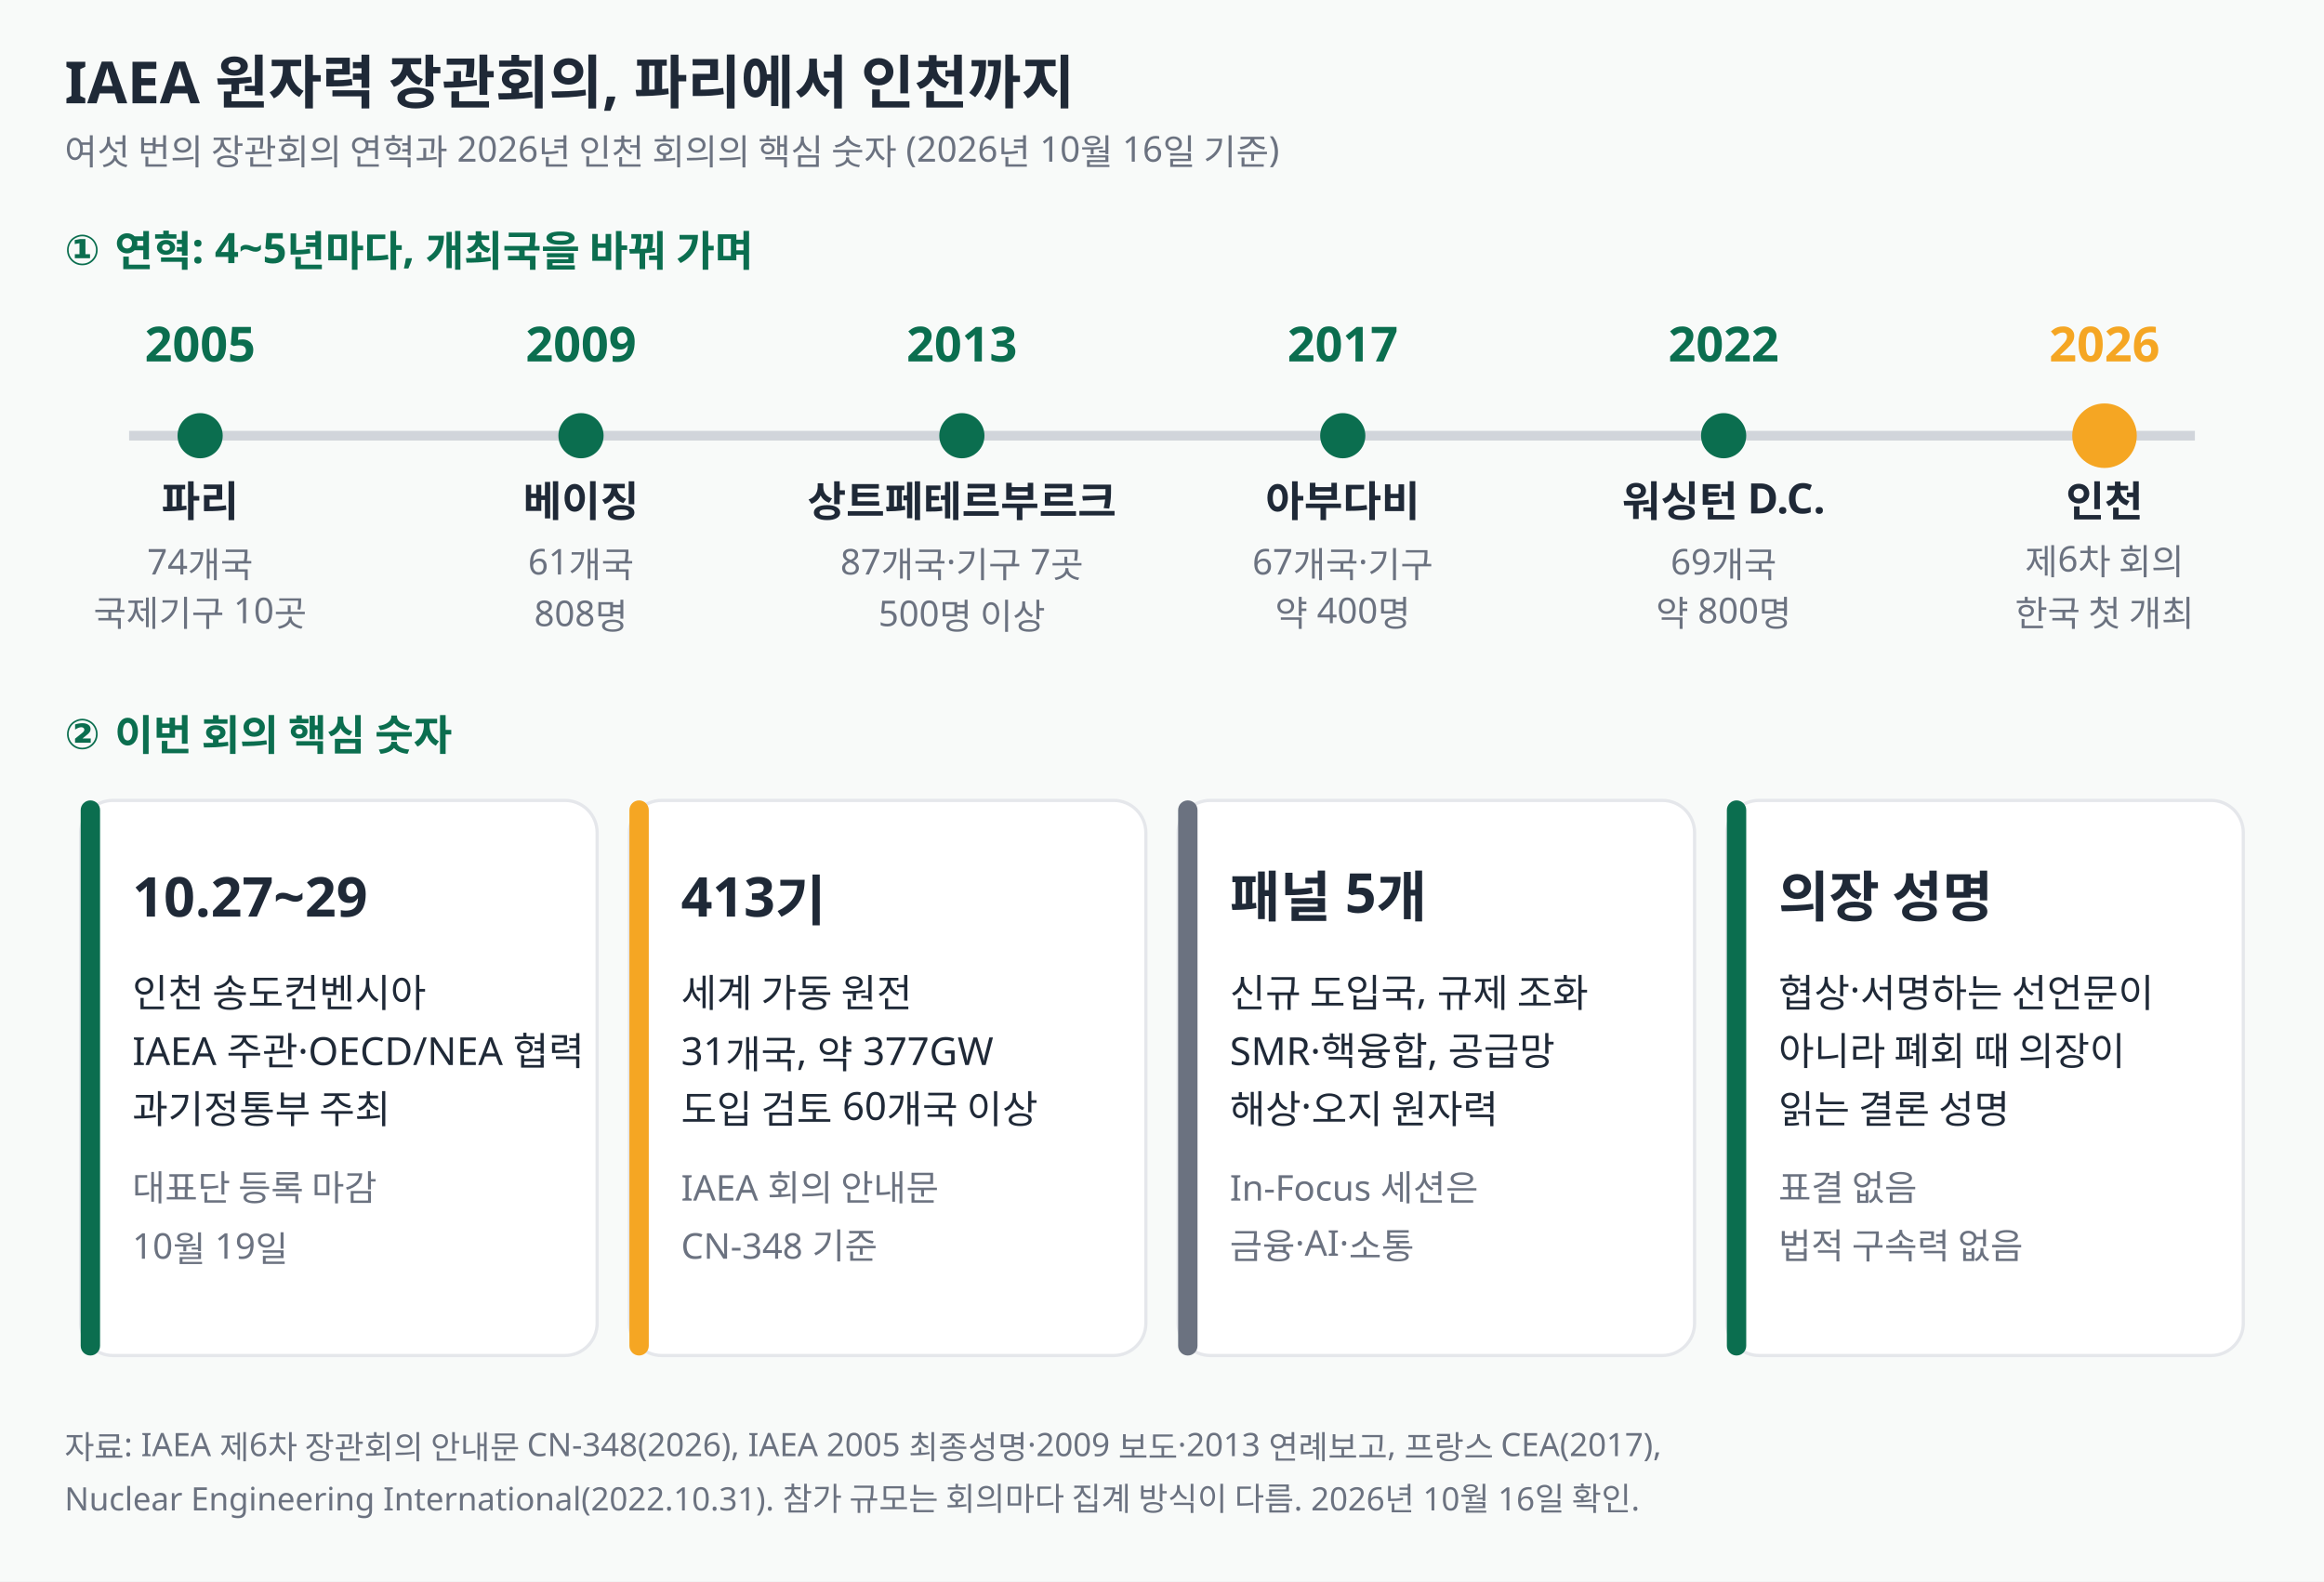
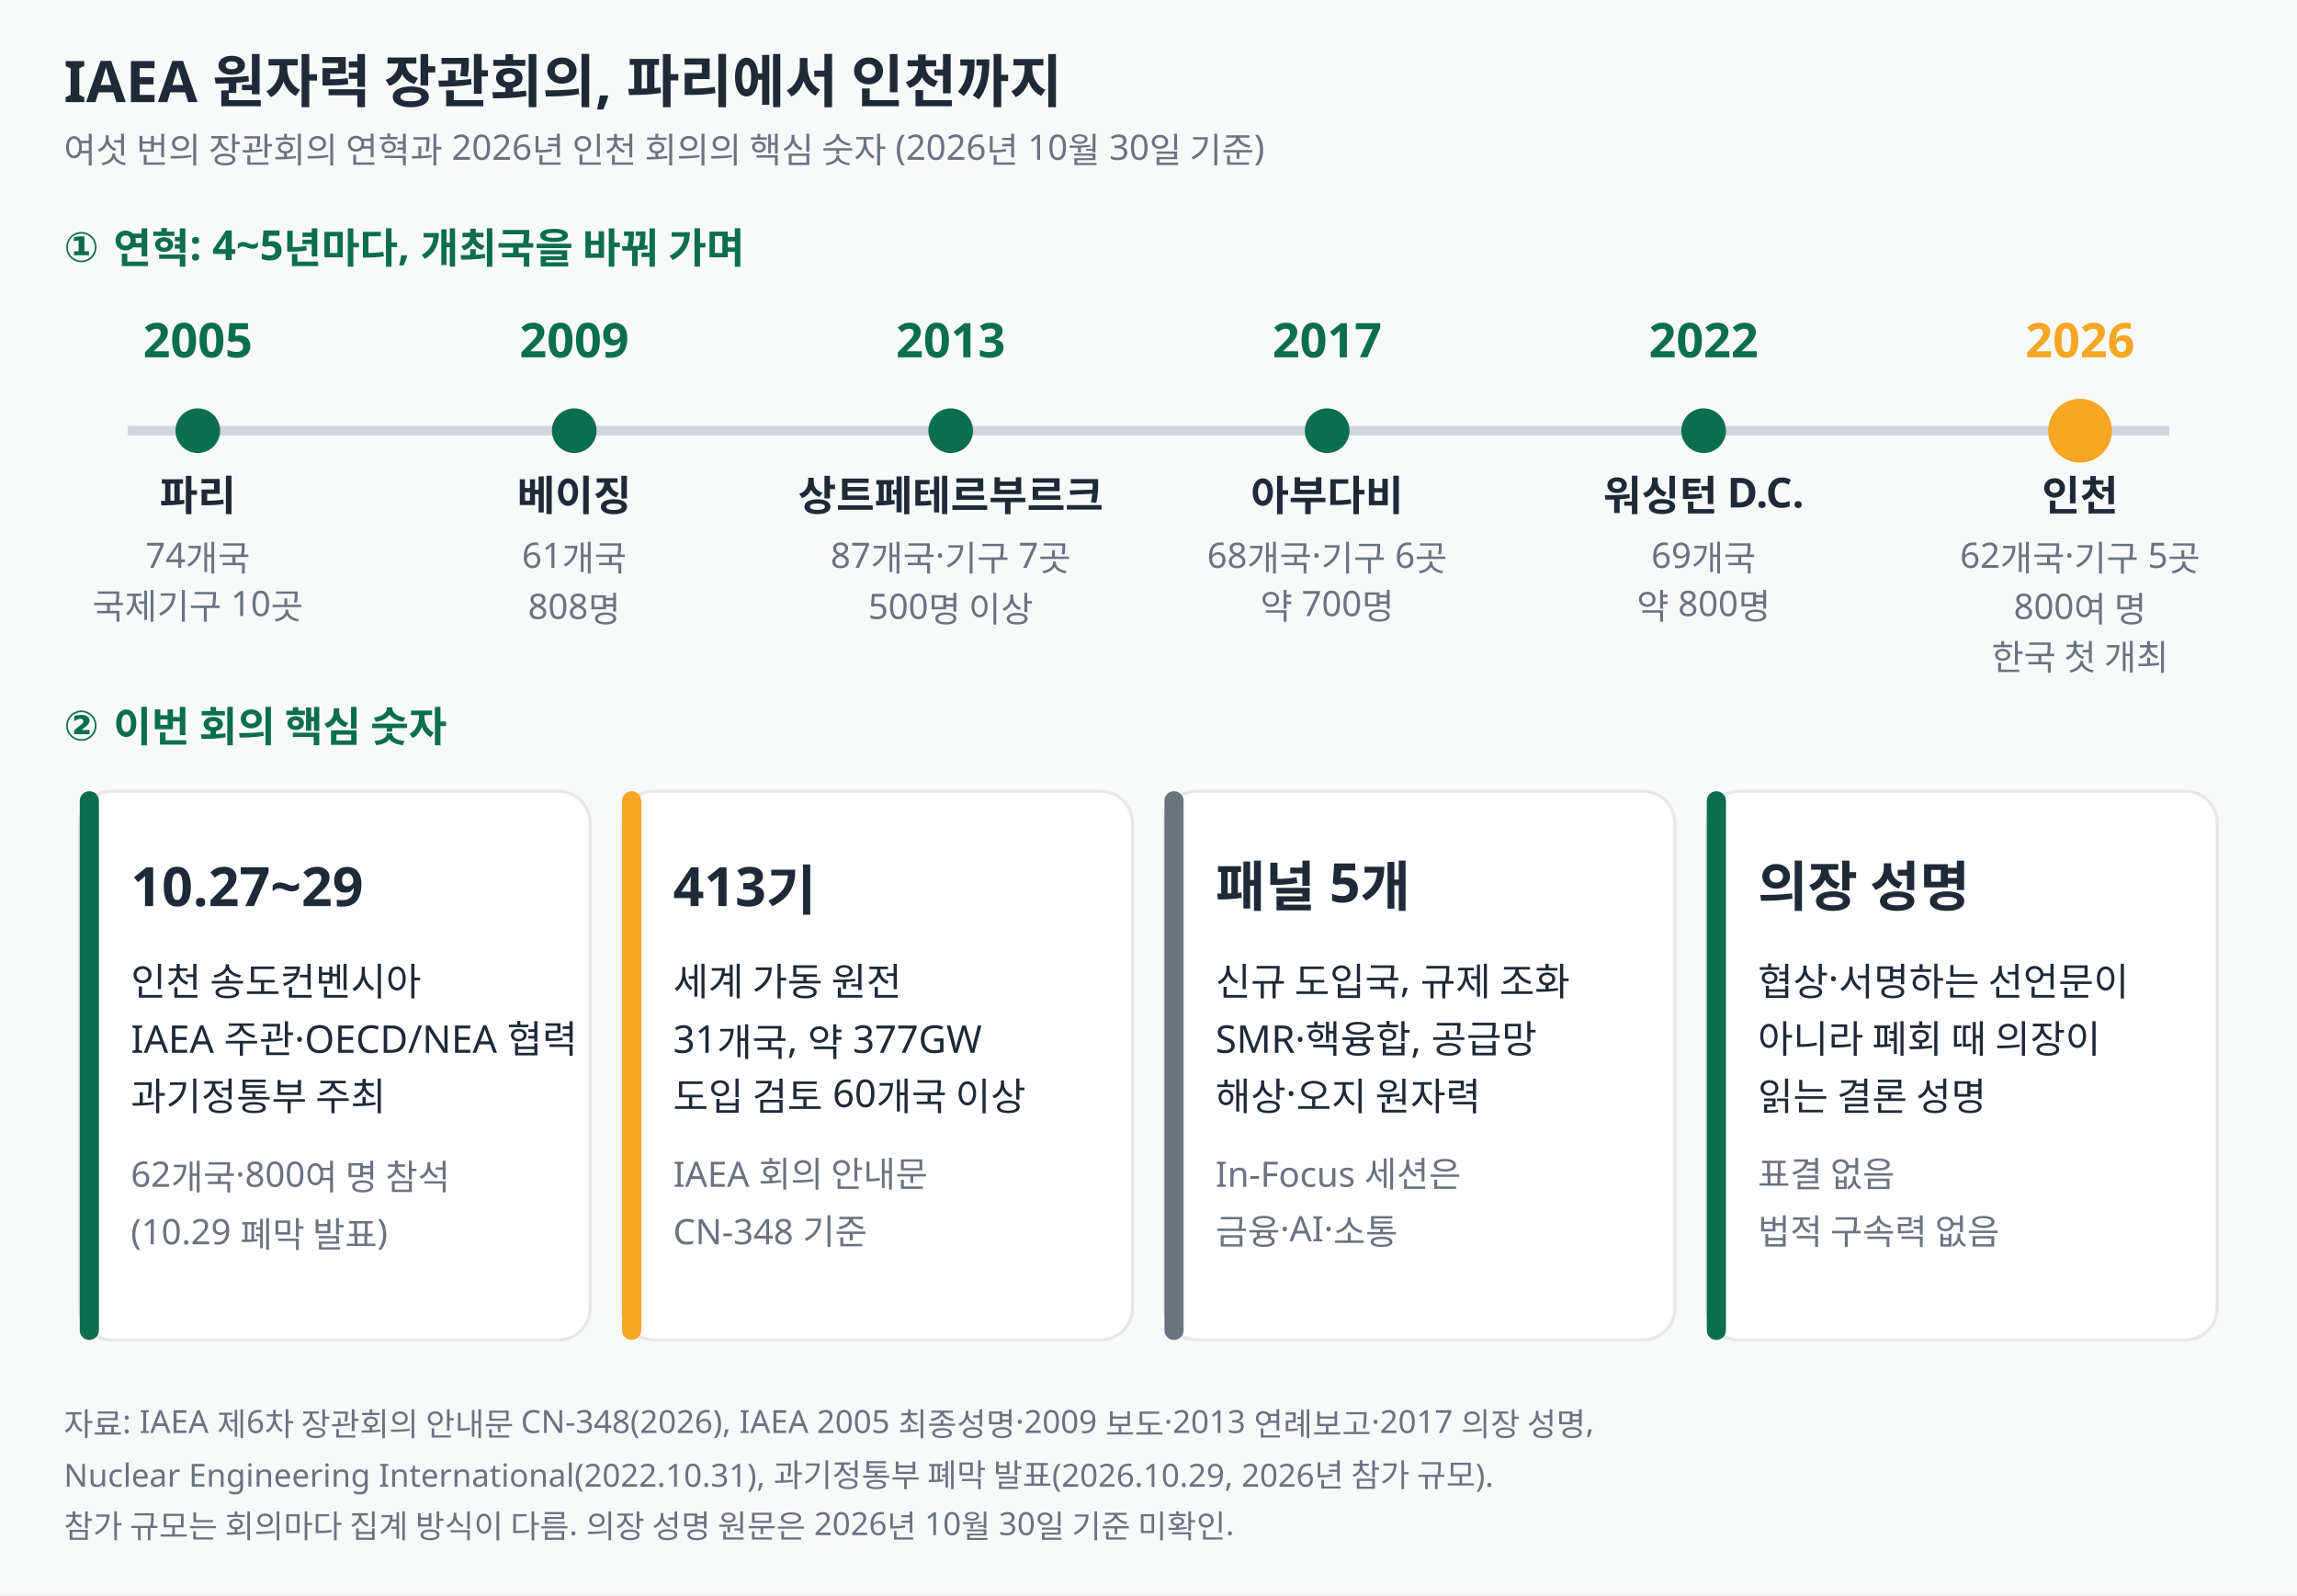
- <svg xmlns="http://www.w3.org/2000/svg" viewBox="0 0 720 490" role="img" aria-labelledby="t" font-family="Pretendard, 'Apple SD Gothic Neo', 'Malgun Gothic', sans-serif">
+ <svg xmlns="http://www.w3.org/2000/svg" viewBox="0 0 720 500" role="img" aria-labelledby="t" font-family="Pretendard, 'Apple SD Gothic Neo', 'Malgun Gothic', sans-serif">
  <style>
    .title { font-size: 18px; font-weight: 800; fill: #1f2937; }
    .sub { font-size: 11px; fill: #6b7280; }
    .hd { font-size: 13px; font-weight: 700; fill: #0b6e4f; }
    .yr { font-size: 15px; font-weight: 800; fill: #0b6e4f; }
    .city { font-size: 13px; font-weight: 700; fill: #1f2937; }
    .num { font-size: 17px; font-weight: 800; fill: #1f2937; }
    .lb { font-size: 12px; fill: #1f2937; }
    .sm { font-size: 11px; fill: #6b7280; }
    .src { font-size: 10px; fill: #6b7280; }
  </style>
-   <rect x="0" y="0" width="720" height="490" fill="#f8faf9" />
+   <rect x="0" y="0" width="720" height="500" fill="#f8faf9" />
  <text x="20" y="32" class="title">IAEA 원자력 장관회의, 파리에서 인천까지</text>
-   <text x="20" y="51" class="sub">여섯 번의 장관회의 연혁과 2026년 인천 회의의 핵심 숫자 (2026년 10월 16일 기준)</text>
+   <text x="20" y="51" class="sub">여섯 번의 장관회의 연혁과 2026년 인천 회의의 핵심 숫자 (2026년 10월 30일 기준)</text>
  <text x="20" y="82" class="hd">① 연혁: 4~5년마다, 개최국을 바꿔 가며</text>
  <line x1="40" y1="135" x2="680" y2="135" stroke="#d1d5db" stroke-width="3" />
  <text x="62" y="112" class="yr" text-anchor="middle">2005</text>
  <circle cx="62" cy="135" r="7" fill="#0b6e4f" />
  <text x="62" y="160" class="city" text-anchor="middle">파리</text>
  <text x="62" y="178" class="sm" text-anchor="middle">74개국</text>
  <text x="62" y="194" class="sm" text-anchor="middle">국제기구 10곳</text>
  <text x="180" y="112" class="yr" text-anchor="middle">2009</text>
  <circle cx="180" cy="135" r="7" fill="#0b6e4f" />
  <text x="180" y="160" class="city" text-anchor="middle">베이징</text>
  <text x="180" y="178" class="sm" text-anchor="middle">61개국</text>
  <text x="180" y="194" class="sm" text-anchor="middle">808명</text>
  <text x="298" y="112" class="yr" text-anchor="middle">2013</text>
  <circle cx="298" cy="135" r="7" fill="#0b6e4f" />
  <text x="298" y="160" class="city" text-anchor="middle">상트페테르부르크</text>
  <text x="298" y="178" class="sm" text-anchor="middle">87개국·기구 7곳</text>
  <text x="298" y="194" class="sm" text-anchor="middle">500명 이상</text>
  <text x="416" y="112" class="yr" text-anchor="middle">2017</text>
  <circle cx="416" cy="135" r="7" fill="#0b6e4f" />
  <text x="416" y="160" class="city" text-anchor="middle">아부다비</text>
-   <text x="416" y="178" class="sm" text-anchor="middle">67개국·기구</text>
-   <text x="416" y="194" class="sm" text-anchor="middle">약 400명</text>
+   <text x="416" y="178" class="sm" text-anchor="middle">68개국·기구 6곳</text>
+   <text x="416" y="194" class="sm" text-anchor="middle">약 700명</text>
  <text x="534" y="112" class="yr" text-anchor="middle">2022</text>
  <circle cx="534" cy="135" r="7" fill="#0b6e4f" />
  <text x="534" y="160" class="city" text-anchor="middle">워싱턴 D.C.</text>
  <text x="534" y="178" class="sm" text-anchor="middle">69개국</text>
  <text x="534" y="194" class="sm" text-anchor="middle">약 800명</text>
  <text x="652" y="112" class="yr" text-anchor="middle" style="fill:#f5a623">2026</text>
  <circle cx="652" cy="135" r="10" fill="#f5a623" />
  <text x="652" y="160" class="city" text-anchor="middle">인천</text>
-   <text x="652" y="178" class="sm" text-anchor="middle">제6차 회의</text>
-   <text x="652" y="194" class="sm" text-anchor="middle">한국 첫 개최</text>
+   <text x="652" y="178" class="sm" text-anchor="middle">62개국·기구 5곳</text>
+   <text x="652" y="194" class="sm" text-anchor="middle">800여 명</text>
+   <text x="652" y="210" class="sm" text-anchor="middle">한국 첫 개최</text>
  <text x="20" y="232" class="hd">② 이번 회의 핵심 숫자</text>
  <rect x="25" y="248" width="160" height="172" rx="10" fill="#ffffff" stroke="#e5e7eb" />
  <rect x="25" y="248" width="6" height="172" rx="3" fill="#0b6e4f" />
  <text x="41" y="284" class="num">10.27~29</text>
  <text x="41" y="312" class="lb">인천 송도컨벤시아</text>
  <text x="41" y="330" class="lb">IAEA 주관·OECD/NEA 협력</text>
  <text x="41" y="348" class="lb">과기정통부 주최</text>
-   <text x="41" y="372" class="sm">대표단 등록 마감</text>
-   <text x="41" y="390" class="sm">10월 19일</text>
+   <text x="41" y="372" class="sm">62개국·800여 명 참석</text>
+   <text x="41" y="390" class="sm">(10.29 폐막 발표)</text>
  <rect x="195" y="248" width="160" height="172" rx="10" fill="#ffffff" stroke="#e5e7eb" />
  <rect x="195" y="248" width="6" height="172" rx="3" fill="#f5a623" />
  <text x="211" y="284" class="num">413기</text>
  <text x="211" y="312" class="lb">세계 가동 원전</text>
  <text x="211" y="330" class="lb">31개국, 약 377GW</text>
  <text x="211" y="348" class="lb">도입 검토 60개국 이상</text>
  <text x="211" y="372" class="sm">IAEA 회의 안내문</text>
  <text x="211" y="390" class="sm">CN-348 기준</text>
  <rect x="365" y="248" width="160" height="172" rx="10" fill="#ffffff" stroke="#e5e7eb" />
  <rect x="365" y="248" width="6" height="172" rx="3" fill="#6b7280" />
  <text x="381" y="284" class="num">패널 5개</text>
  <text x="381" y="312" class="lb">신규 도입국, 규제 조화</text>
  <text x="381" y="330" class="lb">SMR·핵융합, 공급망</text>
  <text x="381" y="348" class="lb">해상·오지 원자력</text>
  <text x="381" y="372" class="sm">In-Focus 세션은</text>
  <text x="381" y="390" class="sm">금융·AI·소통</text>
  <rect x="535" y="248" width="160" height="172" rx="10" fill="#ffffff" stroke="#e5e7eb" />
  <rect x="535" y="248" width="6" height="172" rx="3" fill="#0b6e4f" />
  <text x="551" y="284" class="num">의장 성명</text>
  <text x="551" y="312" class="lb">협상·서명하는 선언문이</text>
  <text x="551" y="330" class="lb">아니라 폐회 때 의장이</text>
  <text x="551" y="348" class="lb">읽는 결론 성명</text>
  <text x="551" y="372" class="sm">표결 없음</text>
  <text x="551" y="390" class="sm">법적 구속력 없음</text>
-   <text x="20" y="452" class="src">자료: IAEA 제6차 장관회의 안내문 CN-348(2026), IAEA 2005 최종성명·2009 보도·2013 연례보고, 프랑스 CEA(2017),</text>
-   <text x="20" y="468" class="src">Nuclear Engineering International(2022.10.31). 참가 규모는 회의마다 집계 방식이 다름. 2026년 10월 16일 확인.</text>
+   <text x="20" y="450" class="src">자료: IAEA 제6차 장관회의 안내문 CN-348(2026), IAEA 2005 최종성명·2009 보도·2013 연례보고·2017 의장 성명,</text>
+   <text x="20" y="466" class="src">Nuclear Engineering International(2022.10.31), 과기정통부 폐막 발표(2026.10.29, 2026년 참가 규모).</text>
+   <text x="20" y="482" class="src">참가 규모는 회의마다 집계 방식이 다름. 의장 성명 원문은 2026년 10월 30일 기준 미확인.</text>
</svg>
